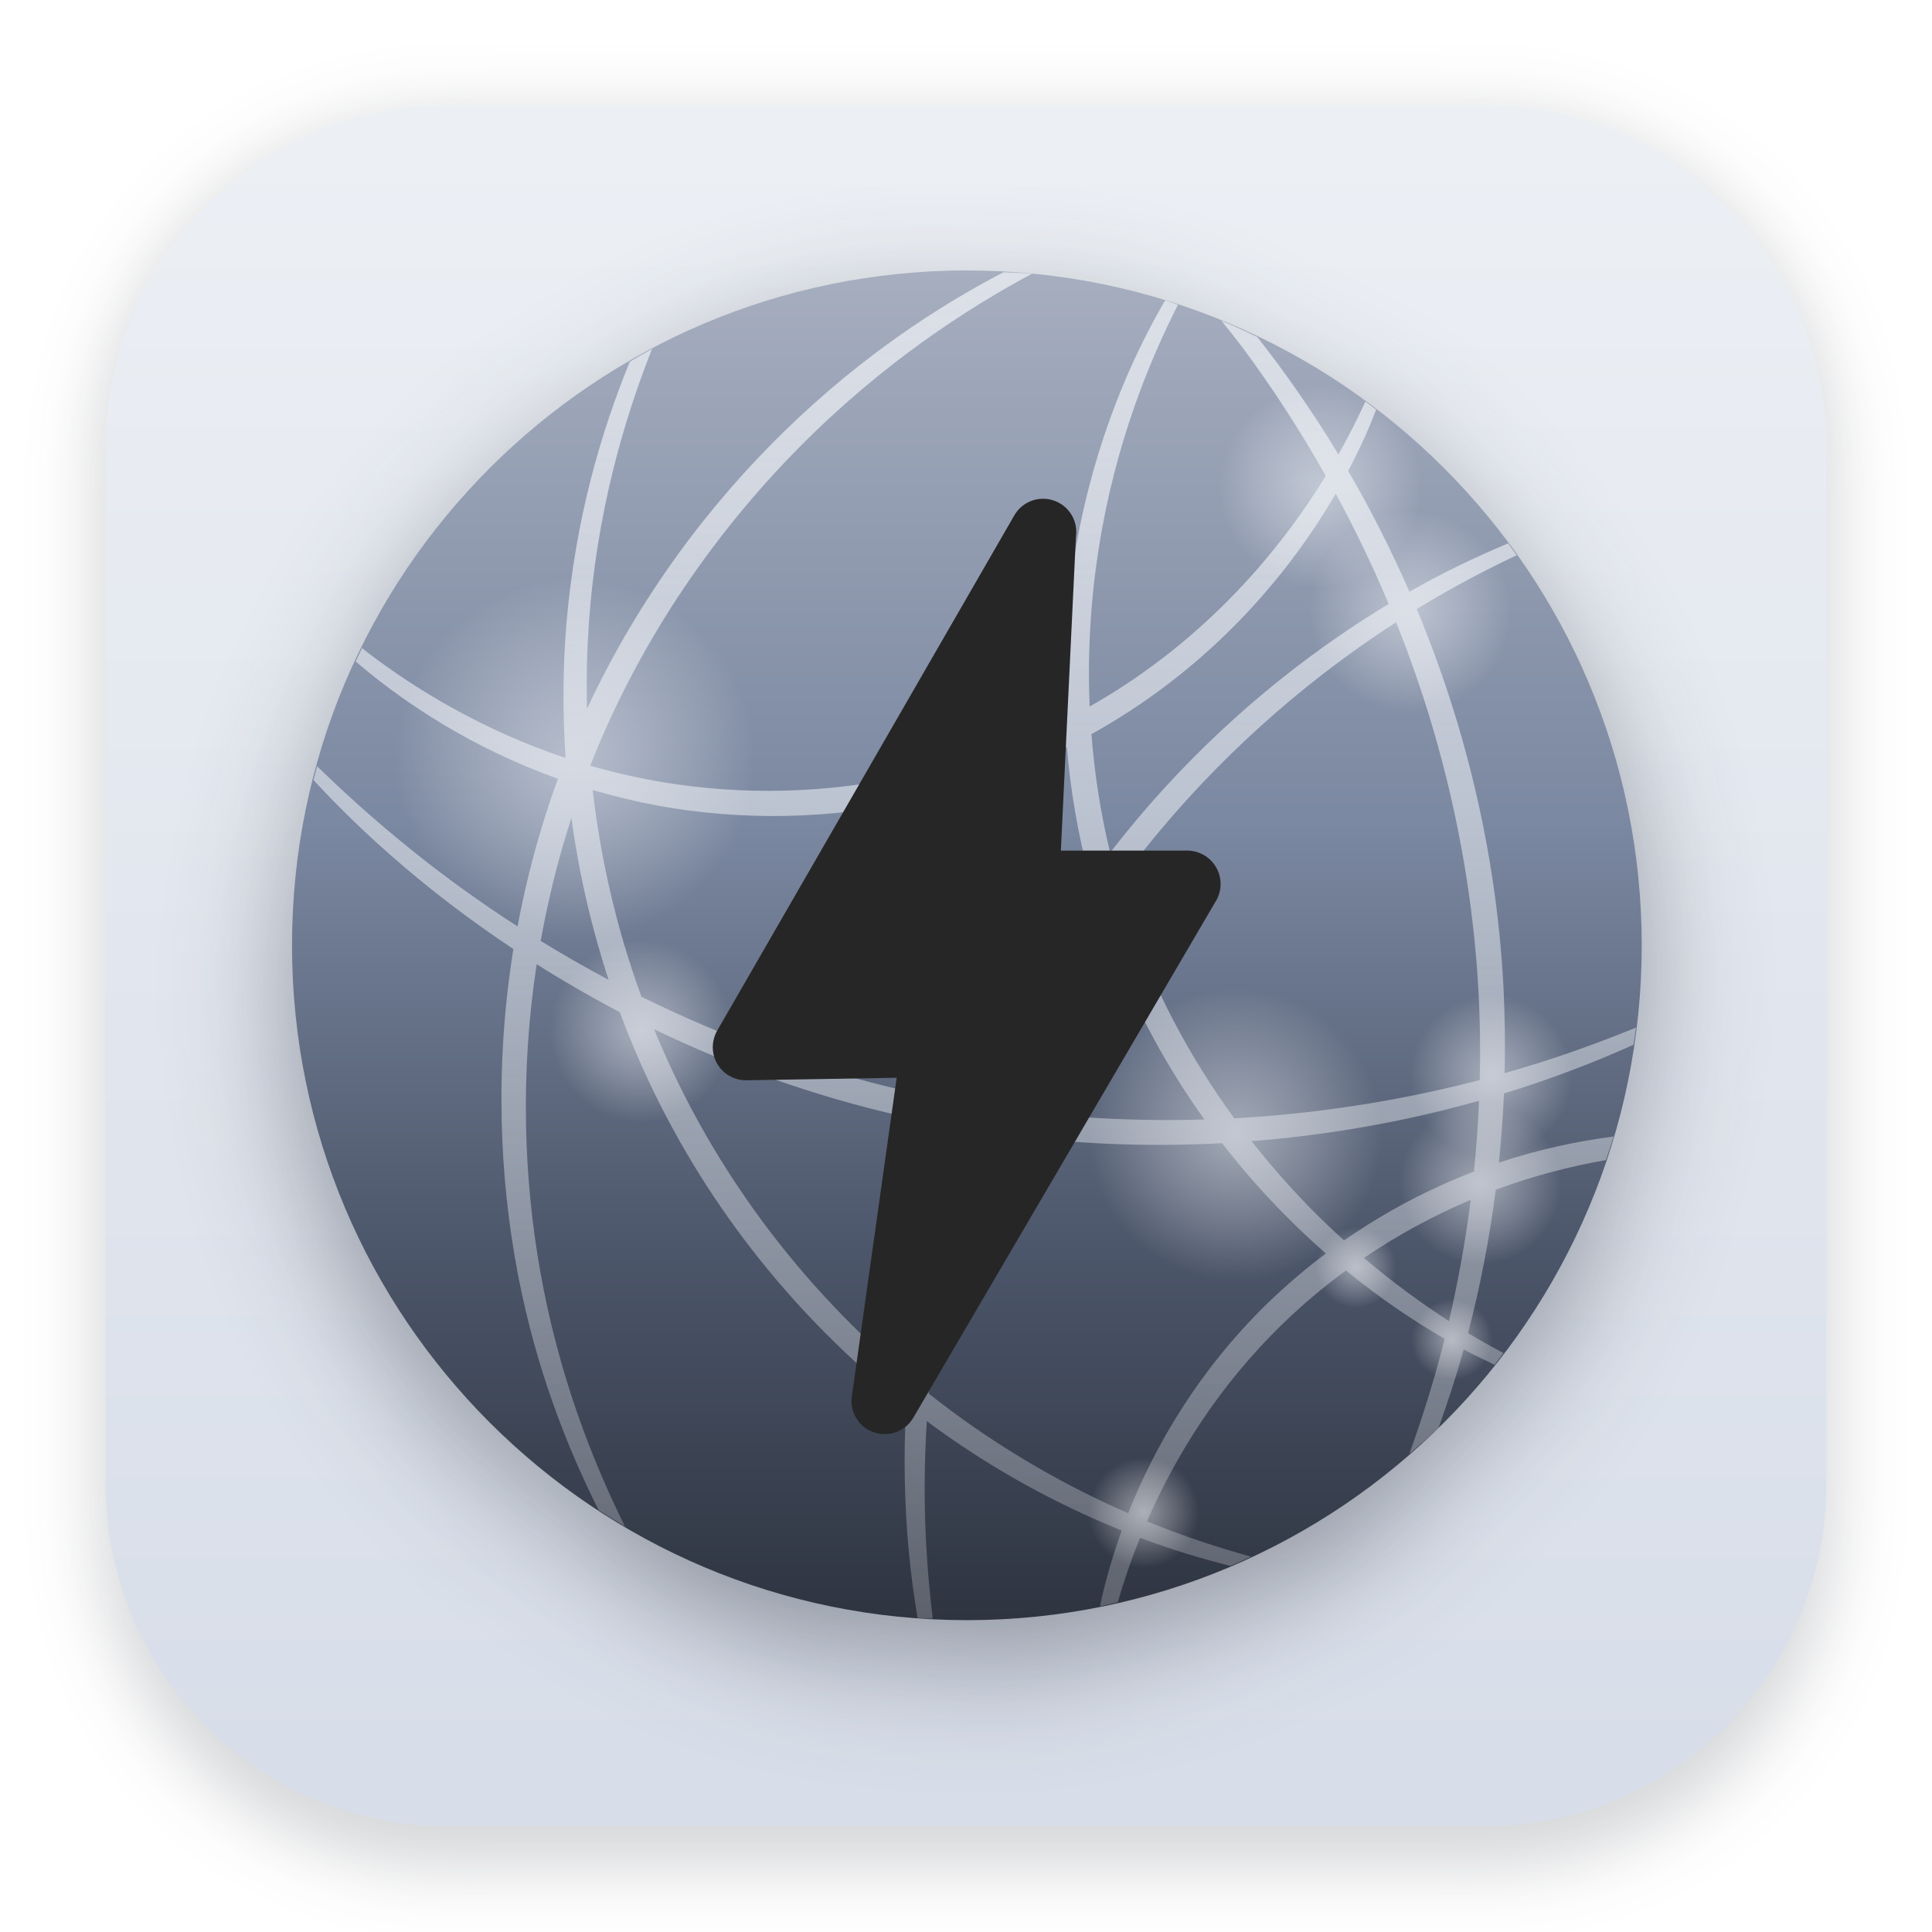
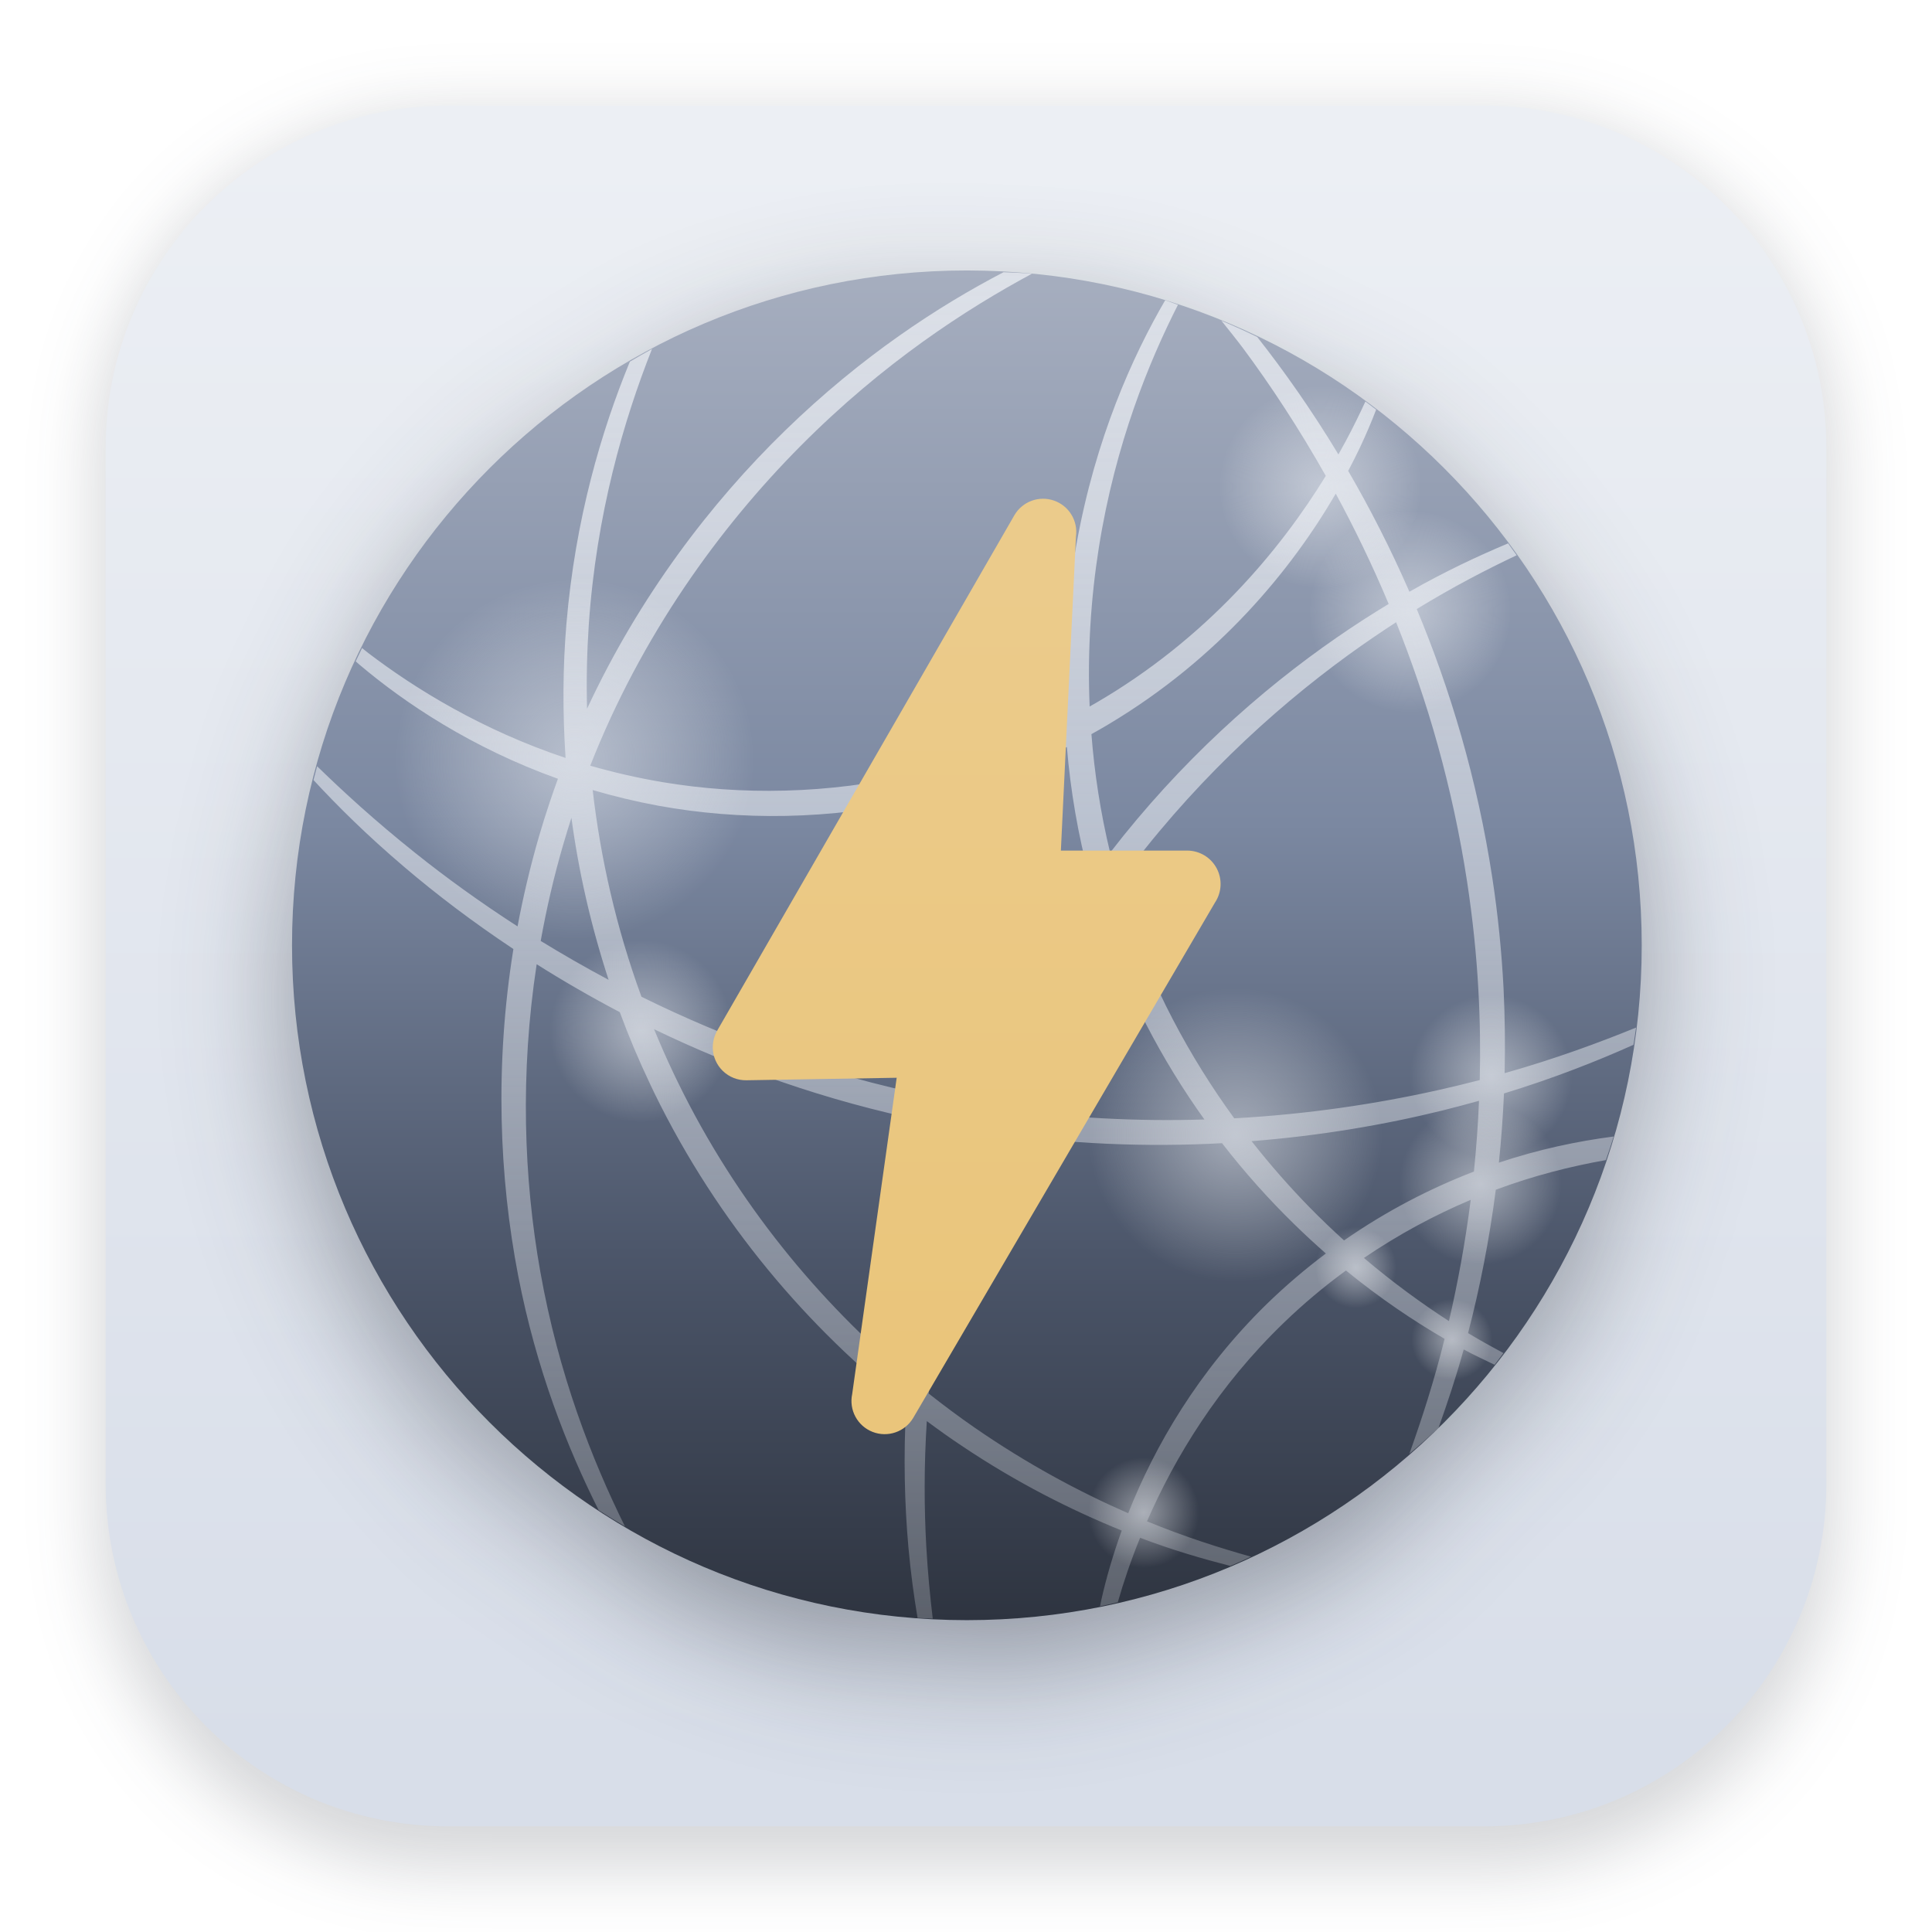
<svg xmlns="http://www.w3.org/2000/svg" width="64" height="64" version="1.1" viewBox="0 0 16.933 16.933">
  <defs>
    <filter id="filter1178" x="-.048" y="-.048" width="1.096" height="1.096" color-interpolation-filters="sRGB">
      <feGaussianBlur stdDeviation="0.307" />
    </filter>
    <linearGradient id="linearGradient1340" x1="8.327" x2="8.327" y1="15.429" y2="1.268" gradientUnits="userSpaceOnUse">
      <stop stop-color="#d8dee9" offset="0" />
      <stop stop-color="#eceff4" offset="1" />
    </linearGradient>
    <linearGradient id="q" x1="8.466" x2="8.466" y1=".529" y2="16.404" gradientTransform="matrix(.79998 0 0 .79998 1.4711 .96409)" gradientUnits="userSpaceOnUse">
      <stop stop-color="#a6aebf" offset="0" />
      <stop stop-color="#7b88a1" offset=".41" />
      <stop stop-color="#4c566a" offset=".728" />
      <stop stop-color="#2e3440" offset="1" />
    </linearGradient>
    <linearGradient id="a" x1="32.351" x2="32.351" y1="2.08" y2="61.924" gradientTransform="matrix(.21167 0 0 .21167 1.4711 .96409)" gradientUnits="userSpaceOnUse">
      <stop stop-color="#eceff4" stop-opacity=".78" offset="0" />
      <stop stop-color="#eceff4" stop-opacity=".24" offset="1" />
    </linearGradient>
    <radialGradient id="radialGradient991" cx="4.141" cy="6.432" r="2.117" gradientTransform="matrix(.79998 0 0 .79998 1.4635 1.5642)" gradientUnits="userSpaceOnUse">
      <stop stop-color="#eceff4" offset="0" />
      <stop stop-color="#fff" stop-opacity="0" offset="1" />
    </radialGradient>
    <radialGradient id="radialGradient1003" cx="4.141" cy="6.432" r="2.117" gradientTransform="matrix(.56172 0 0 .56172 10.291 -.5379)" gradientUnits="userSpaceOnUse">
      <stop stop-color="#eceff4" offset="0" />
      <stop stop-color="#fff" stop-opacity="0" offset="1" />
    </radialGradient>
    <radialGradient id="radialGradient1007" cx="4.141" cy="6.432" r="2.117" gradientTransform="matrix(.56172 0 0 .56172 11.348 .92917)" gradientUnits="userSpaceOnUse">
      <stop stop-color="#eceff4" offset="0" />
      <stop stop-color="#fff" stop-opacity="0" offset="1" />
    </radialGradient>
    <radialGradient id="radialGradient1011" cx="4.141" cy="6.432" r="2.117" gradientTransform="matrix(.35953 0 0 .35953 11.911 7.385)" gradientUnits="userSpaceOnUse">
      <stop stop-color="#eceff4" offset="0" />
      <stop stop-color="#fff" stop-opacity="0" offset="1" />
    </radialGradient>
    <radialGradient id="radialGradient1015" cx="4.141" cy="6.432" r="2.117" gradientTransform="matrix(.35953 0 0 .35953 11.81 8.3978)" gradientUnits="userSpaceOnUse">
      <stop stop-color="#eceff4" offset="0" />
      <stop stop-color="#fff" stop-opacity="0" offset="1" />
    </radialGradient>
    <radialGradient id="radialGradient1019" cx="4.141" cy="6.432" r="2.117" gradientTransform="matrix(.65138 0 0 .65138 8.2959 6.0619)" gradientUnits="userSpaceOnUse">
      <stop stop-color="#eceff4" offset="0" />
      <stop stop-color="#fff" stop-opacity="0" offset="1" />
    </radialGradient>
    <radialGradient id="radialGradient1027" cx="4.141" cy="6.432" r="2.117" gradientTransform="matrix(.40425 0 0 .40425 3.7267 6.6726)" gradientUnits="userSpaceOnUse">
      <stop stop-color="#eceff4" offset="0" />
      <stop stop-color="#fff" stop-opacity="0" offset="1" />
    </radialGradient>
    <radialGradient id="radialGradient1031" cx="4.141" cy="6.432" r="2.117" gradientTransform="matrix(.24549 0 0 .24549 9.113 12.226)" gradientUnits="userSpaceOnUse">
      <stop stop-color="#eceff4" offset="0" />
      <stop stop-color="#fff" stop-opacity="0" offset="1" />
    </radialGradient>
    <radialGradient id="radialGradient1035" cx="4.141" cy="6.432" r="2.117" gradientTransform="matrix(.37478 0 0 .37478 7.0033 7.6402)" gradientUnits="userSpaceOnUse">
      <stop stop-color="#eceff4" offset="0" />
      <stop stop-color="#fff" stop-opacity="0" offset="1" />
    </radialGradient>
    <radialGradient id="radialGradient1039" cx="4.141" cy="6.432" r="2.117" gradientTransform="matrix(.1796 0 0 .1796 12.287 11.021)" gradientUnits="userSpaceOnUse">
      <stop stop-color="#eceff4" offset="0" />
      <stop stop-color="#fff" stop-opacity="0" offset="1" />
    </radialGradient>
    <radialGradient id="radialGradient1043" cx="4.141" cy="6.432" r="2.117" gradientTransform="matrix(.1796 0 0 .1796 11.383 10.343)" gradientUnits="userSpaceOnUse">
      <stop stop-color="#eceff4" offset="0" />
      <stop stop-color="#fff" stop-opacity="0" offset="1" />
    </radialGradient>
    <filter id="filter1527" x="-.108" y="-.108" width="1.216" height="1.216" color-interpolation-filters="sRGB">
      <feGaussianBlur stdDeviation="0.571" />
    </filter>
-     <style>.cls-1{fill:#e72227;}.cls-2{fill:#262626;}</style>
+     <style>.cls-1{fill:#e72227;}
+ .cls-2 { 
+ }</style>
    <linearGradient id="linearGradient997" x1="8.784" x2="8.784" y1="5.104" y2="11.873" gradientUnits="userSpaceOnUse">
      <stop stop-color="#ebcb8b" offset="0" />
      <stop stop-color="#eac57b" offset="1" />
    </linearGradient>
  </defs>
  <g stroke-linecap="round" stroke-linejoin="round">
    <rect transform="matrix(.99138 0 0 1 .072989 2.5202e-7)" x=".794" y="1.017" width="15.346" height="15.346" rx="3.053" ry="3.053" fill="#2e3440" filter="url(#filter1178)" opacity=".2" stroke-width="1.249" style="mix-blend-mode:normal" />
    <rect x=".926" y=".926" width="15.081" height="15.081" rx="3" ry="3" fill="url(#linearGradient1340)" stroke-width="1.227" />
    <rect x=".012" y=".006" width="16.924" height="16.927" fill="none" opacity=".15" stroke-width="1.052" />
  </g>
  <g transform="matrix(1.4989 0 0 1.4989 -.76969 -1.2599)">
    <g transform="matrix(.62142 0 0 .62142 -16.15 .64639)">
      <g transform="translate(-.22747 -.72891)" stroke-linecap="round" stroke-linejoin="round">
        <path d="m40.181 13.363a0.38 0.38 0 0 1-0.38 0.38 0.38 0.38 0 0 1-0.38-0.38 0.38 0.38 0 0 1 0.38-0.38 0.38 0.38 0 0 1 0.38 0.38zm0.904 0.678a0.38 0.38 0 0 1-0.38 0.38 0.38 0.38 0 0 1-0.38-0.38 0.38 0.38 0 0 1 0.38-0.38 0.38 0.38 0 0 1 0.38 0.38zm-4.062-2.125a0.793 0.793 0 0 1-0.793 0.793 0.793 0.793 0 0 1-0.793-0.793 0.793 0.793 0 0 1 0.793-0.793 0.793 0.793 0 0 1 0.793 0.793zm1.301 3.754a0.52 0.52 0 0 1-0.52 0.52 0.52 0.52 0 0 1-0.52-0.52 0.52 0.52 0 0 1 0.52-0.52 0.52 0.52 0 0 1 0.52 0.52zm-4.393-4.532a0.856 0.856 0 0 1-0.856 0.856 0.856 0.856 0 0 1-0.856-0.856 0.856 0.856 0 0 1 0.856-0.856 0.856 0.856 0 0 1 0.856 0.856zm3.272 3.428a1.379 1.379 0 0 1-1.379 1.379 1.379 1.379 0 0 1-1.379-1.379 1.379 1.379 0 0 1 1.379-1.379 1.379 1.379 0 0 1 1.379 1.379zm2.845-2.45a1.379 1.379 0 0 1-1.379 1.379 1.379 1.379 0 0 1-1.379-1.379 1.379 1.379 0 0 1 1.379-1.379 1.379 1.379 0 0 1 1.379 1.379zm1.686 0.459a0.761 0.761 0 0 1-0.761 0.761 0.761 0.761 0 0 1-0.761-0.761 0.761 0.761 0 0 1 0.761-0.761 0.761 0.761 0 0 1 0.761 0.761zm0.102-1.012a0.761 0.761 0 0 1-0.761 0.761 0.761 0.761 0 0 1-0.761-0.761 0.761 0.761 0 0 1 0.761-0.761 0.761 0.761 0 0 1 0.761 0.761zm-0.572-4.371a0.951 0.951 0 0 1-0.951 0.951 0.951 0.951 0 0 1-0.951-0.951 0.951 0.951 0 0 1 0.951-0.951 0.951 0.951 0 0 1 0.951 0.951zm-0.846-1.174a0.951 0.951 0 0 1-0.951 0.951 0.951 0.951 0 0 1-0.951-0.951 0.951 0.951 0 0 1 0.951-0.951 0.951 0.951 0 0 1 0.951 0.951zm-1.962 3.804a0.951 0.951 0 0 1-0.951 0.951 0.951 0.951 0 0 1-0.951-0.951 0.951 0.951 0 0 1 0.951-0.951 0.951 0.951 0 0 1 0.951 0.951zm-0.014-1.644a1.301 1.301 0 0 1-1.301 1.301 1.301 1.301 0 0 1-1.301-1.301 1.301 1.301 0 0 1 1.301-1.301 1.301 1.301 0 0 1 1.301 1.301zm-4.298 0.397a1.693 1.693 0 0 1-1.693 1.693 1.693 1.693 0 0 1-1.693-1.693 1.693 1.693 0 0 1 1.693-1.693 1.693 1.693 0 0 1 1.693 1.693zm2.341-4.577c-0.603 0.314-1.332 0.786-2.057 1.492-0.696 0.677-1.368 1.556-1.861 2.615-0.007-0.268-8e-4 -0.531 0.016-0.785 0.071-1.048 0.329-1.928 0.595-2.6a6.35 6.35 0 0 0-0.208 0.119c-0.268 0.651-0.514 1.482-0.597 2.466-0.034 0.403-0.037 0.827-8e-3 1.263-0.79-0.264-1.416-0.652-1.855-0.986-0.022-0.017-0.04-0.032-0.06-0.048a6.35 6.35 0 0 0-0.06 0.125c0.012 0.01 0.022 0.02 0.034 0.03 0.43 0.364 1.059 0.785 1.869 1.075-0.027 0.073-0.052 0.146-0.077 0.22-0.036 0.107-0.07 0.215-0.102 0.325-0.082 0.283-0.148 0.564-0.201 0.844-0.355-0.229-0.676-0.462-0.96-0.689-0.385-0.307-0.681-0.58-0.926-0.818a6.35 6.35 0 0 0-0.034 0.13c0.225 0.243 0.499 0.516 0.853 0.817 0.299 0.255 0.643 0.517 1.028 0.773-0.176 1.094-0.134 2.145 0.045 3.074 0.171 0.881 0.459 1.612 0.757 2.206a6.35 6.35 0 0 0 0.247 0.152c-0.31-0.627-0.623-1.425-0.796-2.397-0.156-0.878-0.191-1.865-0.034-2.892 0.245 0.155 0.506 0.306 0.782 0.451 0.084 0.227 0.179 0.453 0.286 0.678 0.013 0.026 0.025 0.053 0.038 0.08 0.606 1.243 1.463 2.223 2.371 2.941-0.027 0.483-0.015 0.933 0.021 1.337 0.022 0.244 0.052 0.461 0.086 0.664a6.35 6.35 0 0 0 0.143 7e-3c-0.025-0.209-0.047-0.432-0.061-0.682-0.02-0.359-0.022-0.755 0.005-1.177 0.109 0.081 0.218 0.159 0.328 0.232 0.518 0.348 1.03 0.605 1.506 0.798-0.083 0.23-0.146 0.449-0.191 0.649-0.005 0.022-0.009 0.043-0.013 0.064a6.35 6.35 0 0 0 0.167-0.038c0.054-0.189 0.123-0.393 0.21-0.607 0.307 0.117 0.587 0.197 0.849 0.265a6.35 6.35 0 0 0 0.195-0.087c-0.295-0.083-0.619-0.185-0.979-0.333 0.264-0.605 0.67-1.274 1.29-1.871 0.179-0.173 0.373-0.336 0.582-0.489 0.321 0.262 0.637 0.474 0.928 0.643-0.098 0.396-0.213 0.751-0.331 1.081a6.35 6.35 0 0 0 0.274-0.243c0.083-0.233 0.164-0.474 0.237-0.738 0.104 0.056 0.197 0.099 0.291 0.144a6.35 6.35 0 0 0 0.083-0.11c-0.107-0.058-0.214-0.116-0.333-0.188 0.109-0.418 0.199-0.869 0.261-1.349 0.354-0.132 0.702-0.22 1.036-0.279a6.35 6.35 0 0 0 0.073-0.222c-0.346 0.045-0.709 0.122-1.08 0.246 0.022-0.212 0.038-0.429 0.048-0.651 0.471-0.144 0.875-0.304 1.219-0.458a6.35 6.35 0 0 0 0.024-0.162c-0.349 0.142-0.756 0.293-1.237 0.429 0.006-0.259 0.003-0.525-0.01-0.797-0.018-0.343-0.052-0.691-0.106-1.042-0.142-0.931-0.397-1.776-0.711-2.528 0.345-0.211 0.657-0.372 0.94-0.506a6.35 6.35 0 0 0-0.08-0.112c-0.281 0.118-0.59 0.262-0.929 0.455-0.178-0.408-0.373-0.788-0.576-1.137 0.038-0.072 0.074-0.143 0.107-0.212 0.062-0.131 0.112-0.25 0.156-0.364a6.35 6.35 0 0 0-0.101-0.077c-0.054 0.117-0.113 0.239-0.186 0.375-0.022 0.04-0.045 0.081-0.068 0.123-0.249-0.413-0.509-0.782-0.763-1.104-3.2e-4 -4.064e-4 -5.12e-4 -7.999e-4 -8e-4 -0.001a6.35 6.35 0 0 0-0.337-0.153c0.067 0.084 0.132 0.164 0.203 0.258 0.26 0.35 0.525 0.752 0.779 1.202-0.43 0.7-1.12 1.53-2.164 2.137-0.019 0.011-0.038 0.022-0.058 0.033-0.022-0.525 0.013-1.029 0.086-1.491 0.156-0.988 0.477-1.761 0.745-2.289a6.35 6.35 0 0 0-0.12-0.043c-0.303 0.52-0.655 1.294-0.835 2.297-0.091 0.508-0.136 1.066-0.107 1.651-0.429 0.219-0.9 0.394-1.404 0.51-0.83 0.191-1.645 0.2-2.382 0.077-0.238-0.04-0.466-0.093-0.682-0.155v-4.212e-4c0.483-1.228 1.215-2.238 1.975-3.004 0.783-0.789 1.565-1.293 2.181-1.625a6.35 6.35 0 0 0-0.269-0.014zm3.127 2.083c0.175 0.323 0.343 0.669 0.498 1.038-0.159 0.096-0.321 0.2-0.487 0.315-0.72 0.497-1.473 1.168-2.134 2.025-0.091-0.377-0.148-0.751-0.176-1.115 0.054-0.03 0.107-0.06 0.16-0.092 1.039-0.62 1.721-1.453 2.139-2.171zm0.568 1.21c0.293 0.731 0.531 1.547 0.668 2.442 0.052 0.343 0.088 0.683 0.106 1.018 0.016 0.289 0.02 0.572 0.013 0.848-0.128 0.033-0.259 0.065-0.394 0.095-0.582 0.13-1.227 0.227-1.916 0.265-0.416-0.571-0.781-1.241-1.027-2-0.005-0.015-0.009-0.029-0.014-0.044-0.017-0.055-0.033-0.11-0.049-0.164 0.665-0.91 1.435-1.623 2.169-2.156 0.151-0.109 0.299-0.21 0.444-0.304zm-3.098 1.174c0.034 0.407 0.104 0.826 0.218 1.248-0.221 0.307-0.429 0.636-0.62 0.988-0.036 0.067-0.072 0.134-0.107 0.202-0.156 0.306-0.29 0.613-0.405 0.917-0.04-0.007-0.08-0.014-0.121-0.021-0.08-0.015-0.16-0.03-0.239-0.046-1.023-0.208-1.935-0.546-2.729-0.938-0.239-0.654-0.386-1.311-0.459-1.945 0.197 0.058 0.404 0.108 0.62 0.148 0.764 0.139 1.612 0.136 2.475-0.063 0.489-0.113 0.947-0.28 1.367-0.49zm-4.662 0.666c0.067 0.5 0.182 1.012 0.35 1.525-0.223-0.119-0.436-0.242-0.639-0.366 0.054-0.302 0.124-0.607 0.214-0.914 0.024-0.082 0.049-0.164 0.075-0.245zm4.965 0.874c0.003 0.01 0.006 0.019 0.009 0.029 0.237 0.732 0.584 1.38 0.982 1.936-0.626 0.019-1.286-0.012-1.969-0.112 0.11-0.28 0.235-0.563 0.38-0.845 0.034-0.066 0.068-0.131 0.104-0.196 0.154-0.285 0.32-0.555 0.494-0.811zm-4.188 1.115c0.752 0.364 1.608 0.673 2.562 0.868 0.081 0.017 0.163 0.032 0.245 0.047 0.027 0.005 0.053 0.009 0.08 0.014-0.285 0.817-0.434 1.612-0.494 2.341-0.831-0.7-1.612-1.627-2.173-2.78-0.012-0.026-0.025-0.051-0.037-0.077-0.065-0.137-0.126-0.276-0.183-0.414zm7.763 0.674c-0.009 0.227-0.026 0.449-0.048 0.666-0.408 0.157-0.821 0.369-1.222 0.648-0.108-0.098-0.215-0.2-0.323-0.31-0.186-0.19-0.37-0.399-0.547-0.624 0.646-0.051 1.25-0.154 1.797-0.289 0.118-0.029 0.232-0.06 0.343-0.091zm-4.638 0.294c0.775 0.116 1.52 0.143 2.22 0.105 0.215 0.278 0.442 0.53 0.673 0.756 0.101 0.099 0.203 0.193 0.304 0.282-0.2 0.15-0.386 0.31-0.559 0.478-0.642 0.629-1.05 1.332-1.301 1.966-0.46-0.201-0.952-0.464-1.45-0.809-0.143-0.099-0.285-0.205-0.427-0.317 0.067-0.762 0.228-1.601 0.539-2.462zm4.56 0.637c-0.051 0.402-0.122 0.784-0.205 1.142-0.253-0.164-0.524-0.36-0.8-0.594 0.331-0.225 0.669-0.405 1.005-0.547zm1.607-2.393a6.35 6.35 0 0 1-6.35 6.35 6.35 6.35 0 0 1-6.35-6.35 6.35 6.35 0 0 1 6.35-6.35 6.35 6.35 0 0 1 6.35 6.35z" fill="#2e3440" filter="url(#filter1527)" opacity=".45" stroke-width=".159" />
      </g>
    </g>
    <g transform="matrix(.62142 0 0 .62142 1.0472 1.5601)">
      <circle cx="8.239" cy="7.737" r="6.35" fill="url(#q)" fill-rule="evenodd" stroke-width=".8" style="paint-order:stroke fill markers" />
      <path d="m8.583 1.404c-0.603 0.314-1.332 0.786-2.057 1.492-0.696 0.677-1.368 1.556-1.861 2.615-0.007-0.268-8e-4 -0.531 0.016-0.785 0.071-1.048 0.329-1.928 0.595-2.6a6.35 6.35 0 0 0-0.208 0.119c-0.268 0.651-0.514 1.482-0.597 2.466-0.034 0.403-0.037 0.827-8e-3 1.263-0.79-0.264-1.416-0.652-1.855-0.986-0.022-0.017-0.04-0.032-0.06-0.048a6.35 6.35 0 0 0-0.06 0.125c0.012 0.01 0.022 0.02 0.034 0.03 0.43 0.364 1.059 0.785 1.869 1.075-0.027 0.073-0.052 0.146-0.077 0.22-0.036 0.107-0.07 0.215-0.102 0.325-0.082 0.283-0.148 0.564-0.201 0.844-0.355-0.229-0.676-0.462-0.96-0.689-0.385-0.307-0.681-0.58-0.926-0.818a6.35 6.35 0 0 0-0.034 0.13c0.225 0.243 0.499 0.516 0.853 0.817 0.299 0.255 0.643 0.517 1.028 0.773-0.176 1.094-0.134 2.145 0.045 3.074 0.171 0.881 0.459 1.612 0.757 2.206a6.35 6.35 0 0 0 0.247 0.152c-0.31-0.627-0.623-1.425-0.796-2.397-0.156-0.878-0.191-1.865-0.034-2.892 0.245 0.155 0.506 0.306 0.782 0.451 0.084 0.227 0.179 0.453 0.286 0.678 0.013 0.026 0.025 0.053 0.038 0.08 0.606 1.243 1.463 2.223 2.371 2.941-0.027 0.483-0.015 0.933 0.021 1.337 0.022 0.244 0.052 0.461 0.086 0.664a6.35 6.35 0 0 0 0.143 7e-3c-0.025-0.209-0.047-0.432-0.061-0.682-0.02-0.359-0.022-0.755 0.005-1.177 0.109 0.081 0.218 0.159 0.328 0.232 0.518 0.348 1.03 0.605 1.506 0.798-0.083 0.23-0.146 0.449-0.191 0.649-0.005 0.022-0.009 0.043-0.013 0.064a6.35 6.35 0 0 0 0.167-0.038c0.054-0.189 0.123-0.393 0.21-0.607 0.307 0.117 0.587 0.197 0.849 0.265a6.35 6.35 0 0 0 0.195-0.087c-0.295-0.083-0.619-0.185-0.979-0.333 0.264-0.605 0.67-1.274 1.29-1.871 0.179-0.173 0.373-0.336 0.582-0.489 0.321 0.262 0.637 0.474 0.928 0.643-0.098 0.396-0.213 0.751-0.331 1.081a6.35 6.35 0 0 0 0.274-0.243c0.083-0.233 0.164-0.474 0.237-0.738 0.104 0.056 0.197 0.099 0.291 0.144a6.35 6.35 0 0 0 0.083-0.11c-0.107-0.058-0.214-0.116-0.333-0.188 0.109-0.418 0.199-0.869 0.261-1.349 0.354-0.132 0.702-0.22 1.036-0.279a6.35 6.35 0 0 0 0.073-0.222c-0.346 0.045-0.709 0.122-1.08 0.246 0.022-0.212 0.038-0.429 0.048-0.651 0.471-0.144 0.875-0.304 1.219-0.458a6.35 6.35 0 0 0 0.024-0.162c-0.349 0.142-0.756 0.293-1.237 0.429 0.006-0.259 0.003-0.525-0.01-0.797-0.018-0.343-0.052-0.691-0.106-1.042-0.142-0.931-0.397-1.776-0.711-2.528 0.345-0.211 0.657-0.372 0.94-0.506a6.35 6.35 0 0 0-0.08-0.112c-0.281 0.118-0.59 0.262-0.929 0.455-0.178-0.408-0.373-0.788-0.576-1.137 0.038-0.072 0.074-0.143 0.107-0.212 0.062-0.131 0.112-0.25 0.156-0.364a6.35 6.35 0 0 0-0.101-0.077c-0.054 0.117-0.113 0.239-0.186 0.375-0.022 0.04-0.045 0.081-0.068 0.123-0.249-0.413-0.509-0.782-0.763-1.104-3.2e-4 -4.064e-4 -5.12e-4 -7.999e-4 -8e-4 -0.001a6.35 6.35 0 0 0-0.337-0.153c0.067 0.084 0.132 0.164 0.203 0.258 0.26 0.35 0.525 0.752 0.779 1.202-0.43 0.7-1.12 1.53-2.164 2.137-0.019 0.011-0.038 0.022-0.058 0.033-0.022-0.525 0.013-1.029 0.086-1.491 0.156-0.988 0.477-1.761 0.745-2.289a6.35 6.35 0 0 0-0.12-0.043c-0.303 0.52-0.655 1.294-0.835 2.297-0.091 0.508-0.136 1.066-0.107 1.651-0.429 0.219-0.9 0.394-1.404 0.51-0.83 0.191-1.645 0.2-2.382 0.077-0.238-0.04-0.466-0.093-0.682-0.155v-4.212e-4c0.483-1.228 1.215-2.238 1.975-3.004 0.783-0.789 1.565-1.293 2.181-1.625a6.35 6.35 0 0 0-0.269-0.014zm3.127 2.083c0.175 0.323 0.343 0.669 0.498 1.038-0.159 0.096-0.321 0.2-0.487 0.315-0.72 0.497-1.473 1.168-2.134 2.025-0.091-0.377-0.148-0.751-0.176-1.115 0.054-0.03 0.107-0.06 0.16-0.092 1.039-0.62 1.721-1.453 2.139-2.171zm0.568 1.21c0.293 0.731 0.531 1.547 0.668 2.442 0.052 0.343 0.088 0.683 0.106 1.018 0.016 0.289 0.02 0.572 0.013 0.848-0.128 0.033-0.259 0.065-0.394 0.095-0.582 0.13-1.227 0.227-1.916 0.265-0.416-0.571-0.781-1.241-1.027-2-0.005-0.015-0.009-0.029-0.014-0.044-0.017-0.055-0.033-0.11-0.049-0.164 0.665-0.91 1.435-1.623 2.169-2.156 0.151-0.109 0.299-0.21 0.444-0.304zm-3.098 1.174c0.034 0.407 0.104 0.826 0.218 1.248-0.221 0.307-0.429 0.636-0.62 0.988-0.036 0.067-0.072 0.134-0.107 0.202-0.156 0.306-0.29 0.613-0.405 0.917-0.04-0.007-0.08-0.014-0.121-0.021-0.08-0.015-0.16-0.03-0.239-0.046-1.023-0.208-1.935-0.546-2.729-0.938-0.239-0.654-0.386-1.311-0.459-1.945 0.197 0.058 0.404 0.108 0.62 0.148 0.764 0.139 1.612 0.136 2.475-0.063 0.489-0.113 0.947-0.28 1.367-0.49zm-4.662 0.666c0.067 0.5 0.182 1.012 0.35 1.525-0.223-0.119-0.436-0.242-0.639-0.366 0.054-0.302 0.124-0.607 0.214-0.914 0.024-0.082 0.049-0.164 0.075-0.245zm4.965 0.874c0.003 0.01 0.006 0.019 0.009 0.029 0.237 0.732 0.584 1.38 0.982 1.936-0.626 0.019-1.286-0.012-1.969-0.112 0.11-0.28 0.235-0.563 0.38-0.845 0.034-0.066 0.068-0.131 0.104-0.196 0.154-0.285 0.32-0.555 0.494-0.811zm-4.188 1.115c0.752 0.364 1.608 0.673 2.562 0.868 0.081 0.017 0.163 0.032 0.245 0.047 0.027 0.005 0.053 0.009 0.08 0.014-0.285 0.817-0.434 1.612-0.494 2.341-0.831-0.7-1.612-1.627-2.173-2.78-0.012-0.026-0.025-0.051-0.037-0.077-0.065-0.137-0.126-0.276-0.183-0.414zm7.763 0.674c-0.009 0.227-0.026 0.449-0.048 0.666-0.408 0.157-0.821 0.369-1.222 0.648-0.108-0.098-0.215-0.2-0.323-0.31-0.186-0.19-0.37-0.399-0.547-0.624 0.646-0.051 1.25-0.154 1.797-0.289 0.118-0.029 0.232-0.06 0.343-0.091zm-4.638 0.294c0.775 0.116 1.52 0.143 2.22 0.105 0.215 0.278 0.442 0.53 0.673 0.756 0.101 0.099 0.203 0.193 0.304 0.282-0.2 0.15-0.386 0.31-0.559 0.478-0.642 0.629-1.05 1.332-1.301 1.966-0.46-0.201-0.952-0.464-1.45-0.809-0.143-0.099-0.285-0.205-0.427-0.317 0.067-0.762 0.228-1.601 0.539-2.462zm4.56 0.637c-0.051 0.402-0.122 0.784-0.205 1.142-0.253-0.164-0.524-0.36-0.8-0.594 0.331-0.225 0.669-0.405 1.005-0.547z" fill="url(#a)" fill-rule="evenodd" stroke-width=".8" style="paint-order:stroke fill markers" />
      <g transform="translate(-.22747 -.72891)" stroke-linecap="round" stroke-linejoin="round">
        <circle cx="4.776" cy="6.71" r="1.693" fill="url(#radialGradient991)" opacity=".5" stroke-width=".71" />
        <g transform="matrix(.79998 0 0 .79998 1.6986 1.693)" stroke-width=".498">
          <circle cx="12.617" cy="3.075" r="1.189" fill="url(#radialGradient1003)" opacity=".5" />
          <circle cx="13.674" cy="4.542" r="1.189" fill="url(#radialGradient1007)" opacity=".5" />
        </g>
        <circle cx="13.4" cy="9.698" r=".761" fill="url(#radialGradient1011)" opacity=".5" stroke-width=".319" />
        <circle cx="13.298" cy="10.71" r=".761" fill="url(#radialGradient1015)" opacity=".5" stroke-width=".319" />
        <circle cx="10.994" cy="10.251" r="1.379" fill="url(#radialGradient1019)" opacity=".5" stroke-width=".578" />
        <circle cx="5.401" cy="9.273" r=".856" fill="url(#radialGradient1027)" opacity=".5" stroke-width=".359" />
        <circle cx="10.13" cy="13.805" r=".52" fill="url(#radialGradient1031)" opacity=".5" stroke-width=".218" />
        <circle cx="8.555" cy="10.051" r=".793" fill="url(#radialGradient1035)" stroke-width=".332" />
        <circle cx="13.031" cy="12.176" r=".38" fill="url(#radialGradient1039)" opacity=".5" stroke-width=".159" />
        <circle cx="12.127" cy="11.498" r=".38" fill="url(#radialGradient1043)" opacity=".5" stroke-width=".159" />
      </g>
    </g>
  </g>
  <path class="cls-2" d="m9.298 7.455h1.109a0.293 0.293 0 0 1 0.242 0.455l-2.645 4.517a0.291 0.291 0 0 1-0.535-0.209l0.39-2.772-1.316 0.022a0.29 0.29 0 0 1-0.296-0.285 0.303 0.303 0 0 1 0.04-0.152l2.604-4.516a0.291 0.291 0 0 1 0.539 0.189z" fill="url(#linearGradient997)" />
</svg>
